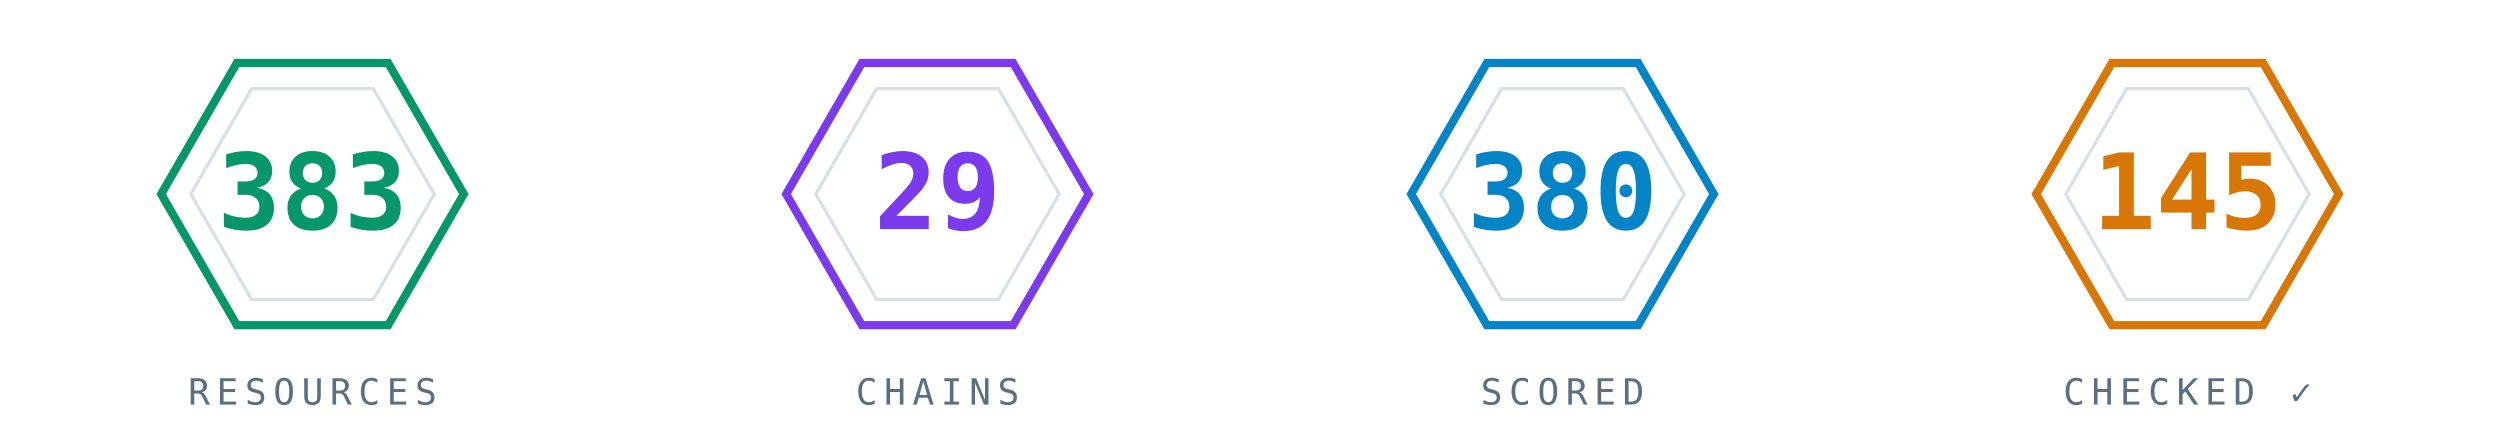
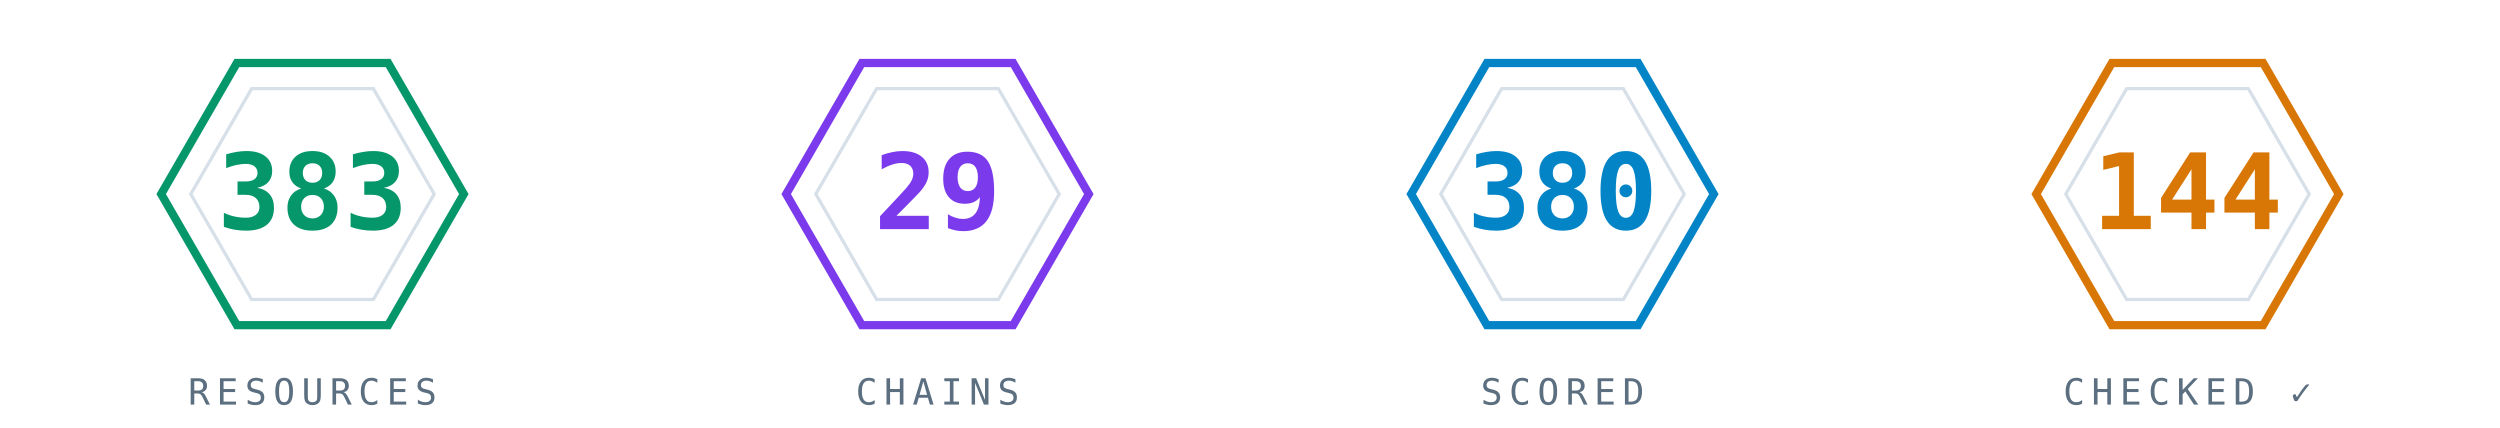
- <svg xmlns="http://www.w3.org/2000/svg" width="1520" height="260" viewBox="0 0 1520 260" role="img" aria-label="383 resources, 29 chains, 380 scored, 145 independently checked">
+ <svg xmlns="http://www.w3.org/2000/svg" width="1520" height="260" viewBox="0 0 1520 260" role="img" aria-label="383 resources, 29 chains, 380 scored, 144 independently checked">
  <g>
    <path d="M98.0 118.0 L144.0 38.3 L236.0 38.3 L282.0 118.0 L236.0 197.7 L144.0 197.7 Z" fill="none" stroke="#059669" stroke-width="5" />
    <path d="M116.0 118.0 L153.0 53.9 L227.0 53.9 L264.0 118.0 L227.0 182.1 L153.0 182.1 Z" fill="none" stroke="#d7e0e8" stroke-width="2" />
    <text x="190" y="139.333" text-anchor="middle" font-family="ui-monospace, SFMono-Regular, Menlo, monospace" font-size="64" font-weight="700" fill="#059669">383</text>
    <text x="190" y="246" text-anchor="middle" font-family="ui-monospace, SFMono-Regular, Menlo, monospace" font-size="22" letter-spacing="4" fill="#5b6f80">RESOURCES</text>
  </g>
  <g>
    <path d="M478.0 118.0 L524.0 38.3 L616.0 38.3 L662.0 118.0 L616.0 197.7 L524.0 197.7 Z" fill="none" stroke="#7c3aed" stroke-width="5" />
    <path d="M496.0 118.0 L533.0 53.9 L607.0 53.9 L644.0 118.0 L607.0 182.1 L533.0 182.1 Z" fill="none" stroke="#d7e0e8" stroke-width="2" />
    <text x="570" y="139.333" text-anchor="middle" font-family="ui-monospace, SFMono-Regular, Menlo, monospace" font-size="64" font-weight="700" fill="#7c3aed">29</text>
    <text x="570" y="246" text-anchor="middle" font-family="ui-monospace, SFMono-Regular, Menlo, monospace" font-size="22" letter-spacing="4" fill="#5b6f80">CHAINS</text>
  </g>
  <g>
    <path d="M858.0 118.0 L904.0 38.3 L996.0 38.3 L1042.0 118.0 L996.0 197.7 L904.0 197.7 Z" fill="none" stroke="#0284c7" stroke-width="5" />
    <path d="M876.0 118.0 L913.0 53.9 L987.0 53.9 L1024.0 118.0 L987.0 182.1 L913.0 182.1 Z" fill="none" stroke="#d7e0e8" stroke-width="2" />
    <text x="950" y="139.333" text-anchor="middle" font-family="ui-monospace, SFMono-Regular, Menlo, monospace" font-size="64" font-weight="700" fill="#0284c7">380</text>
    <text x="950" y="246" text-anchor="middle" font-family="ui-monospace, SFMono-Regular, Menlo, monospace" font-size="22" letter-spacing="4" fill="#5b6f80">SCORED</text>
  </g>
  <g>
    <path d="M1238.0 118.0 L1284.0 38.3 L1376.0 38.3 L1422.0 118.0 L1376.0 197.7 L1284.0 197.7 Z" fill="none" stroke="#d97706" stroke-width="5" />
    <path d="M1256.0 118.0 L1293.0 53.9 L1367.0 53.9 L1404.0 118.0 L1367.0 182.1 L1293.0 182.1 Z" fill="none" stroke="#d7e0e8" stroke-width="2" />
-     <text x="1330" y="139.333" text-anchor="middle" font-family="ui-monospace, SFMono-Regular, Menlo, monospace" font-size="64" font-weight="700" fill="#d97706">145</text>
+     <text x="1330" y="139.333" text-anchor="middle" font-family="ui-monospace, SFMono-Regular, Menlo, monospace" font-size="64" font-weight="700" fill="#d97706">144</text>
    <text x="1330" y="246" text-anchor="middle" font-family="ui-monospace, SFMono-Regular, Menlo, monospace" font-size="22" letter-spacing="4" fill="#5b6f80">CHECKED ✓</text>
  </g>
</svg>
